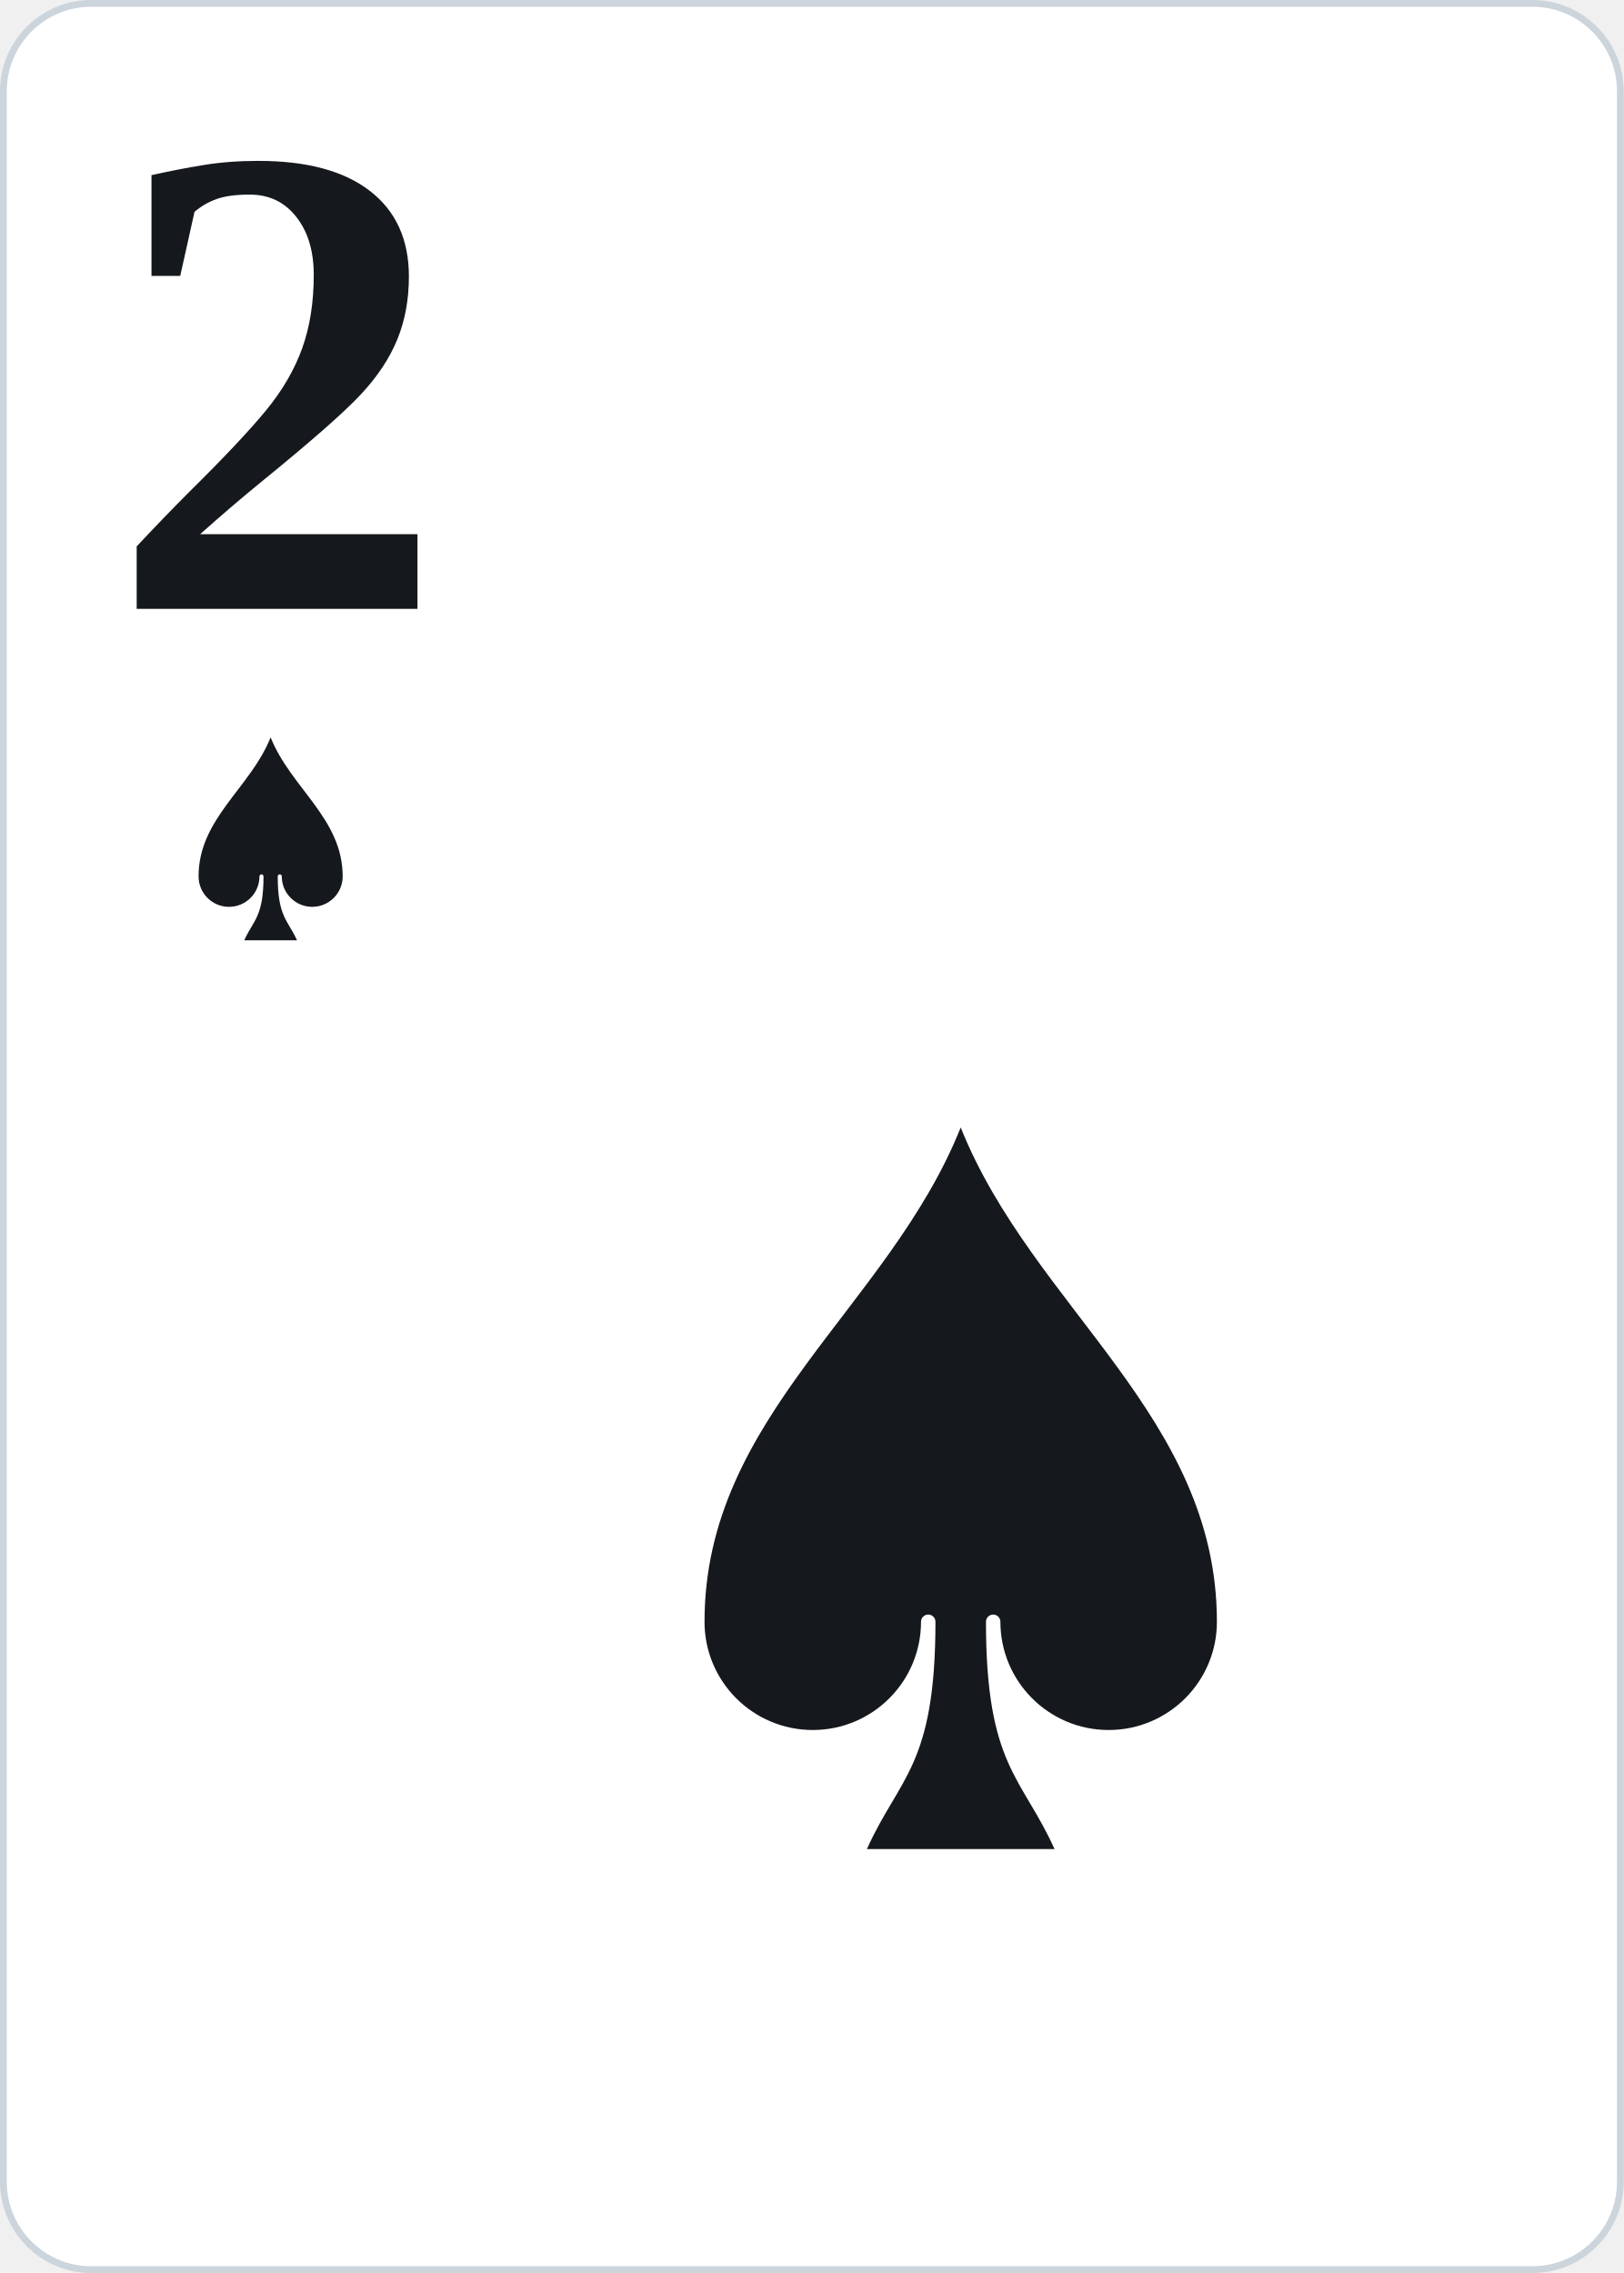
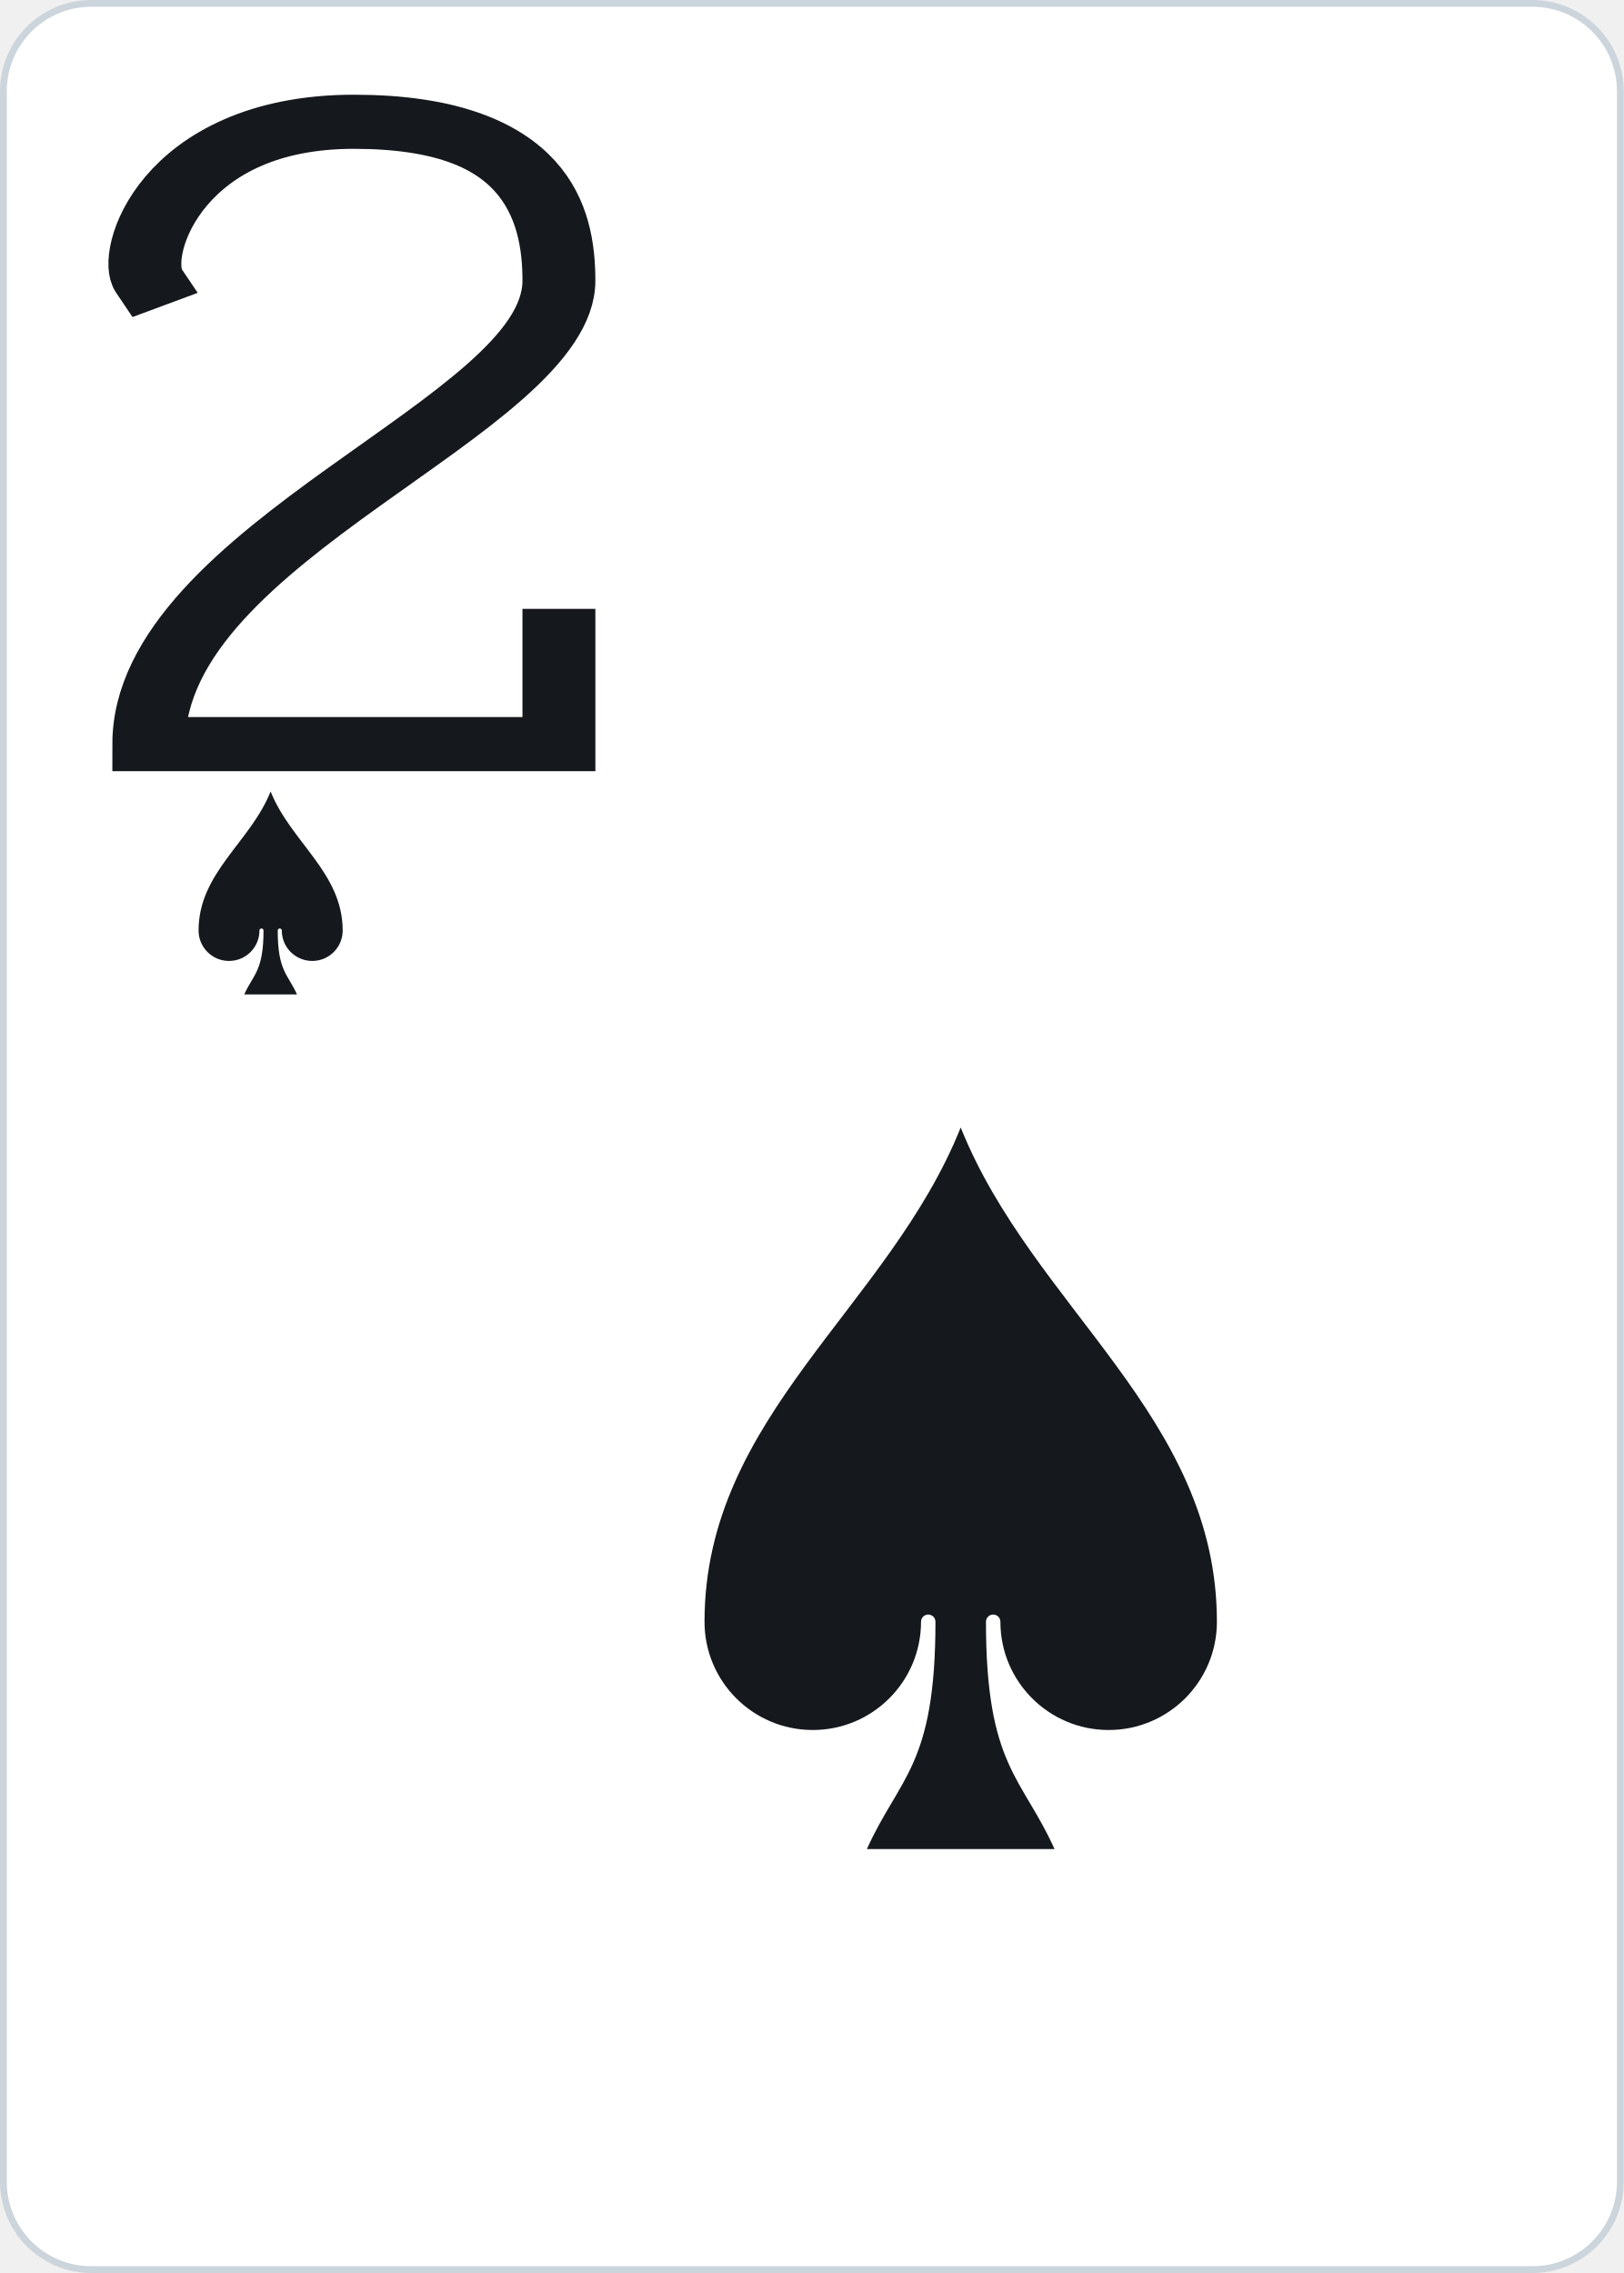
<svg xmlns="http://www.w3.org/2000/svg" xmlns:xlink="http://www.w3.org/1999/xlink" class="card" face="2S" width="2.5in" height="3.5in" viewBox="-120 -168 240 336">
  <defs>
    <symbol id="pS" viewBox="-600 -600 1200 1200">
      <path d="M0 -500C100 -250 355 -100 355 185A150 150 0 0 1 55 185A10 10 0 0 0 35 185C35 385 85 400 130 500L-130 500C-85 400 -35 385 -35 185A10 10 0 0 0 -55 185A150 150 0 0 1 -355 185C-355 -100 -100 -250 0 -500Z" fill="#15181c" />
    </symbol>
    <g id="iS2">
-       <text x="-104" y="-78" font-family="Georgia,'Times New Roman',Times,serif" font-size="100" font-weight="700" text-anchor="start" textLength="72" lengthAdjust="spacingAndGlyphs" fill="#15181c">2</text>
-       <use xlink:href="#pS" x="-98" y="-62" width="36" height="36" />
+       <path d="M-225 -225C-245 -265 -200 -460 0 -460C200 -460 225 -325 225 -225C225 -25 -225 160 -225 460L225 460L225 300" transform="matrix(0.134705 0 0 0.1 -67.69691 -104)" fill="none" stroke="#15181c" stroke-width="80" stroke-linecap="square" stroke-linejoin="miter" stroke-miterlimit="1.5" vector-effect="none" />
+       <use xlink:href="#pS" x="-98" y="-54" width="36" height="36" />
    </g>
  </defs>
  <rect x="-119.5" y="-167.5" width="239" height="335" rx="13" ry="13" fill="#ffffff" stroke="#ccd4dc" />
  <use xlink:href="#iS2" />
  <use xlink:href="#pS" x="-42" y="-12" width="128" height="128" />
</svg>
